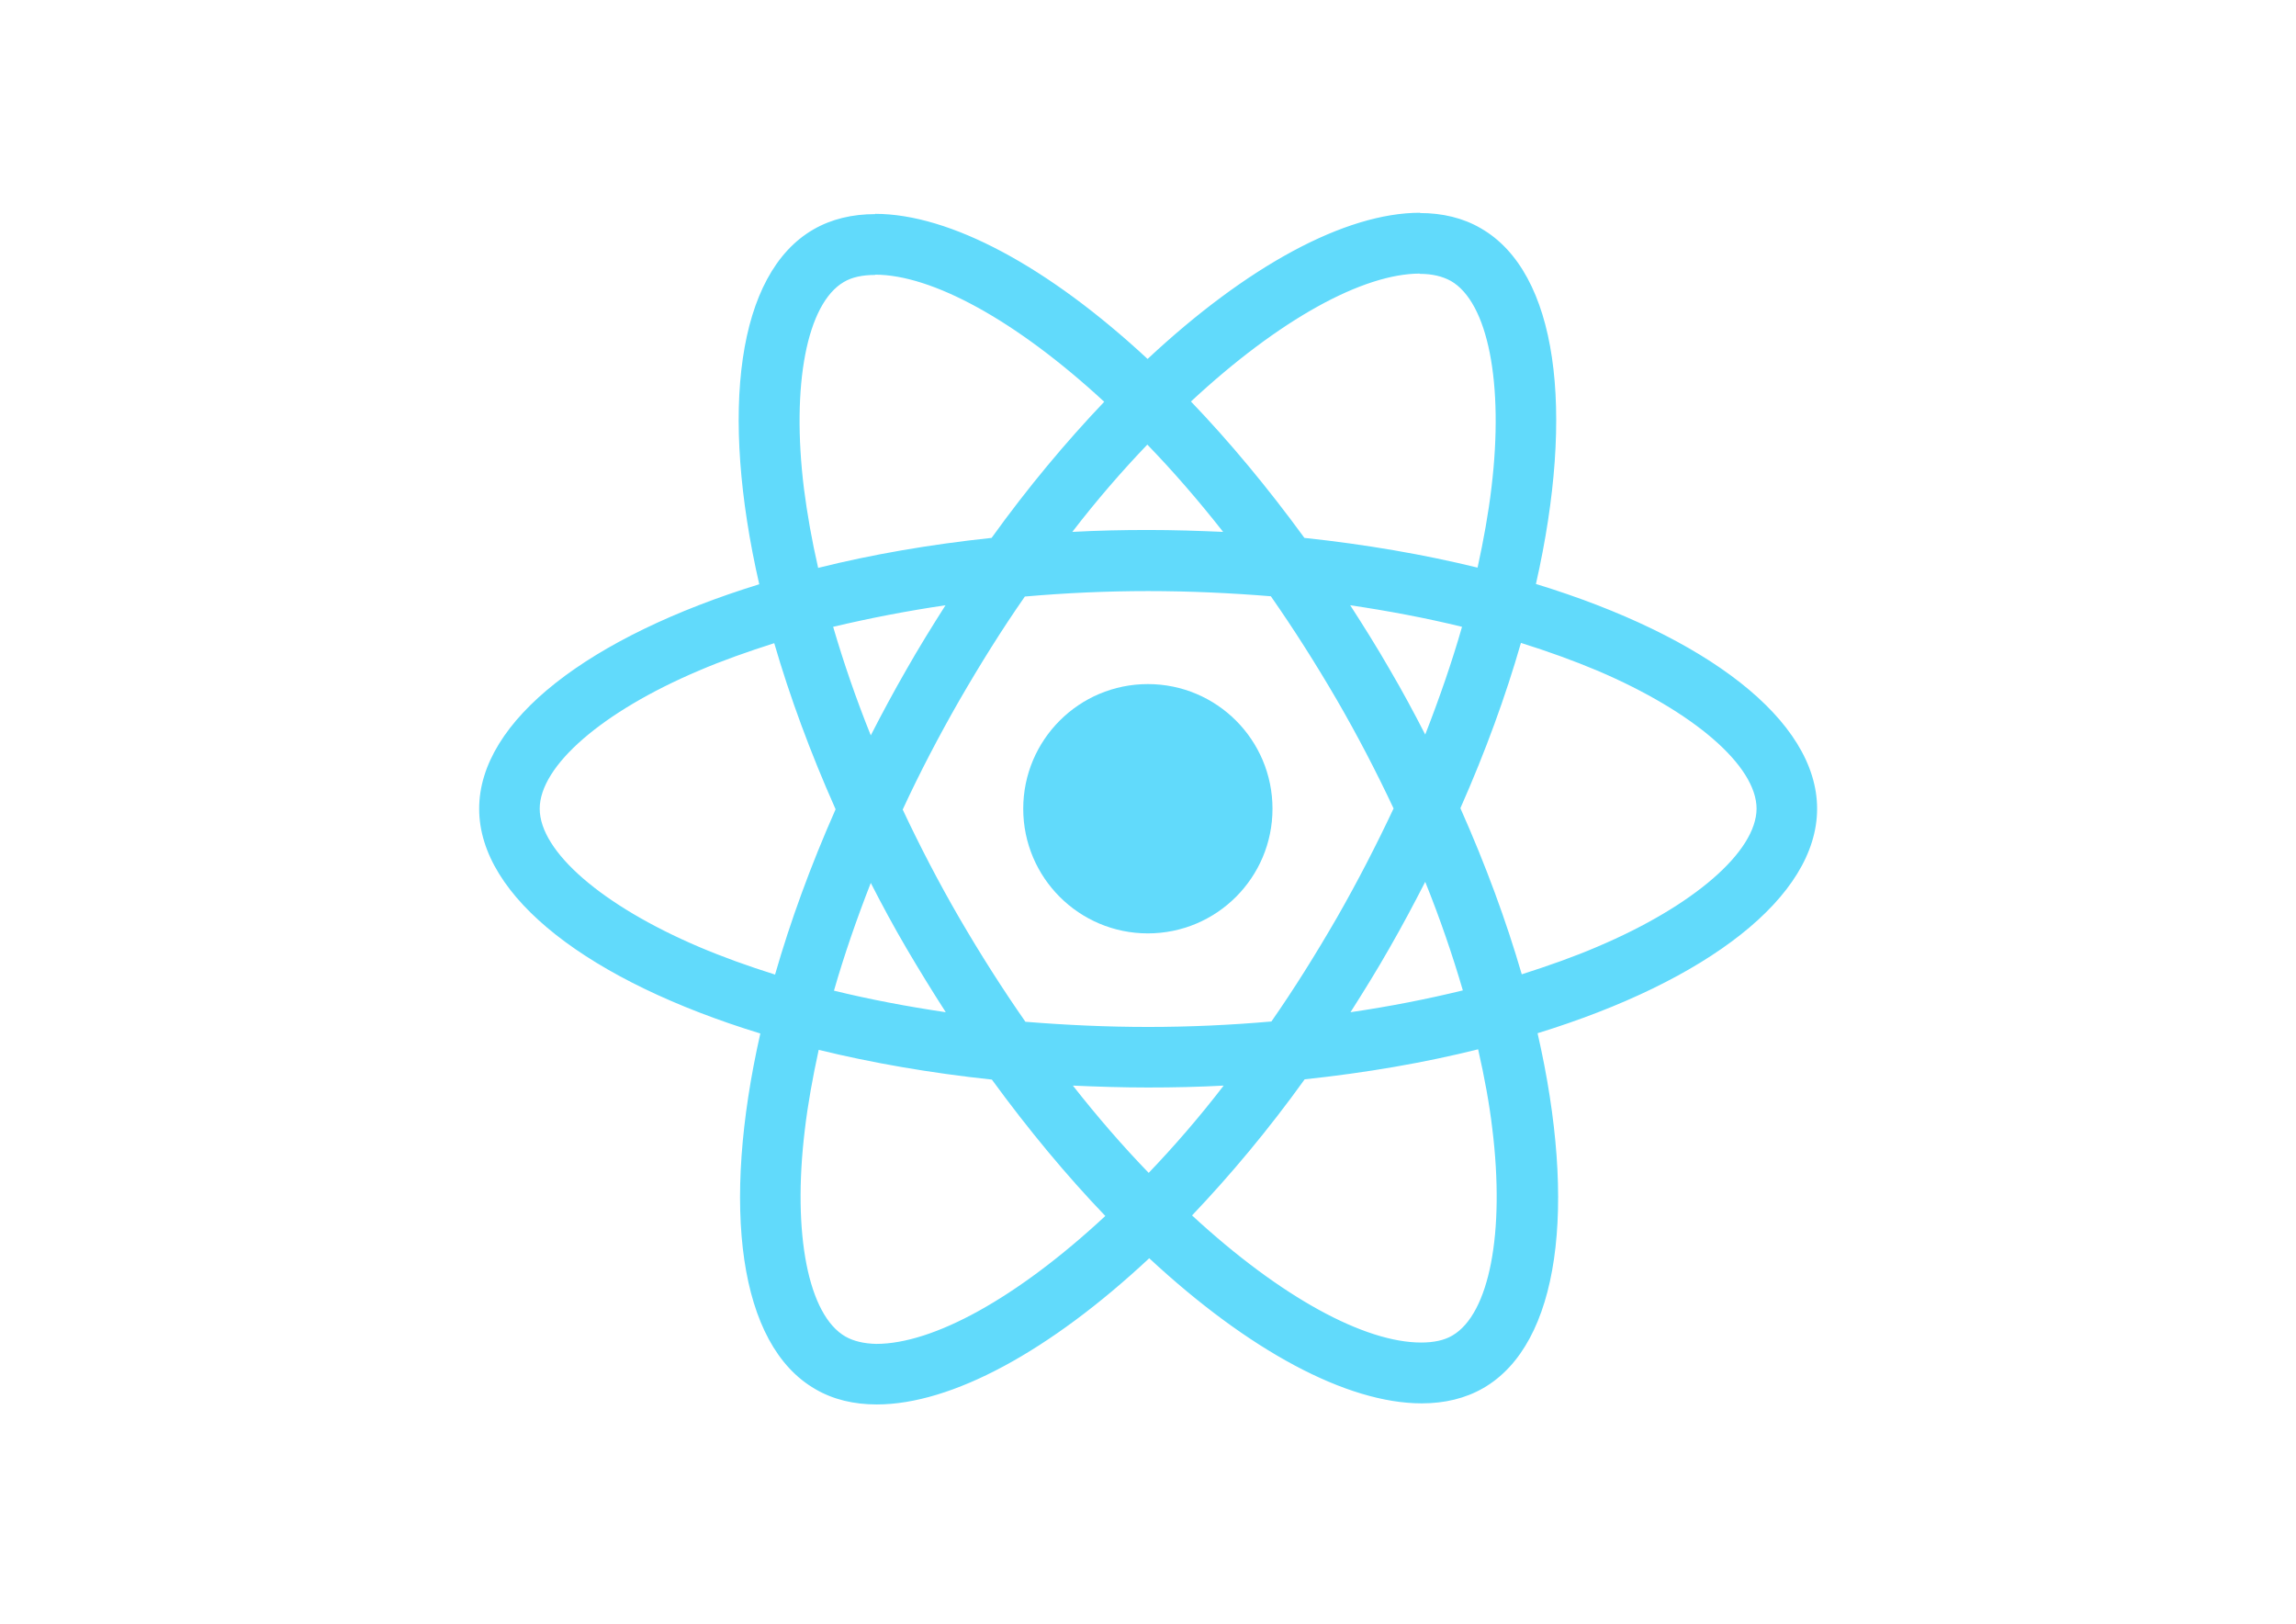
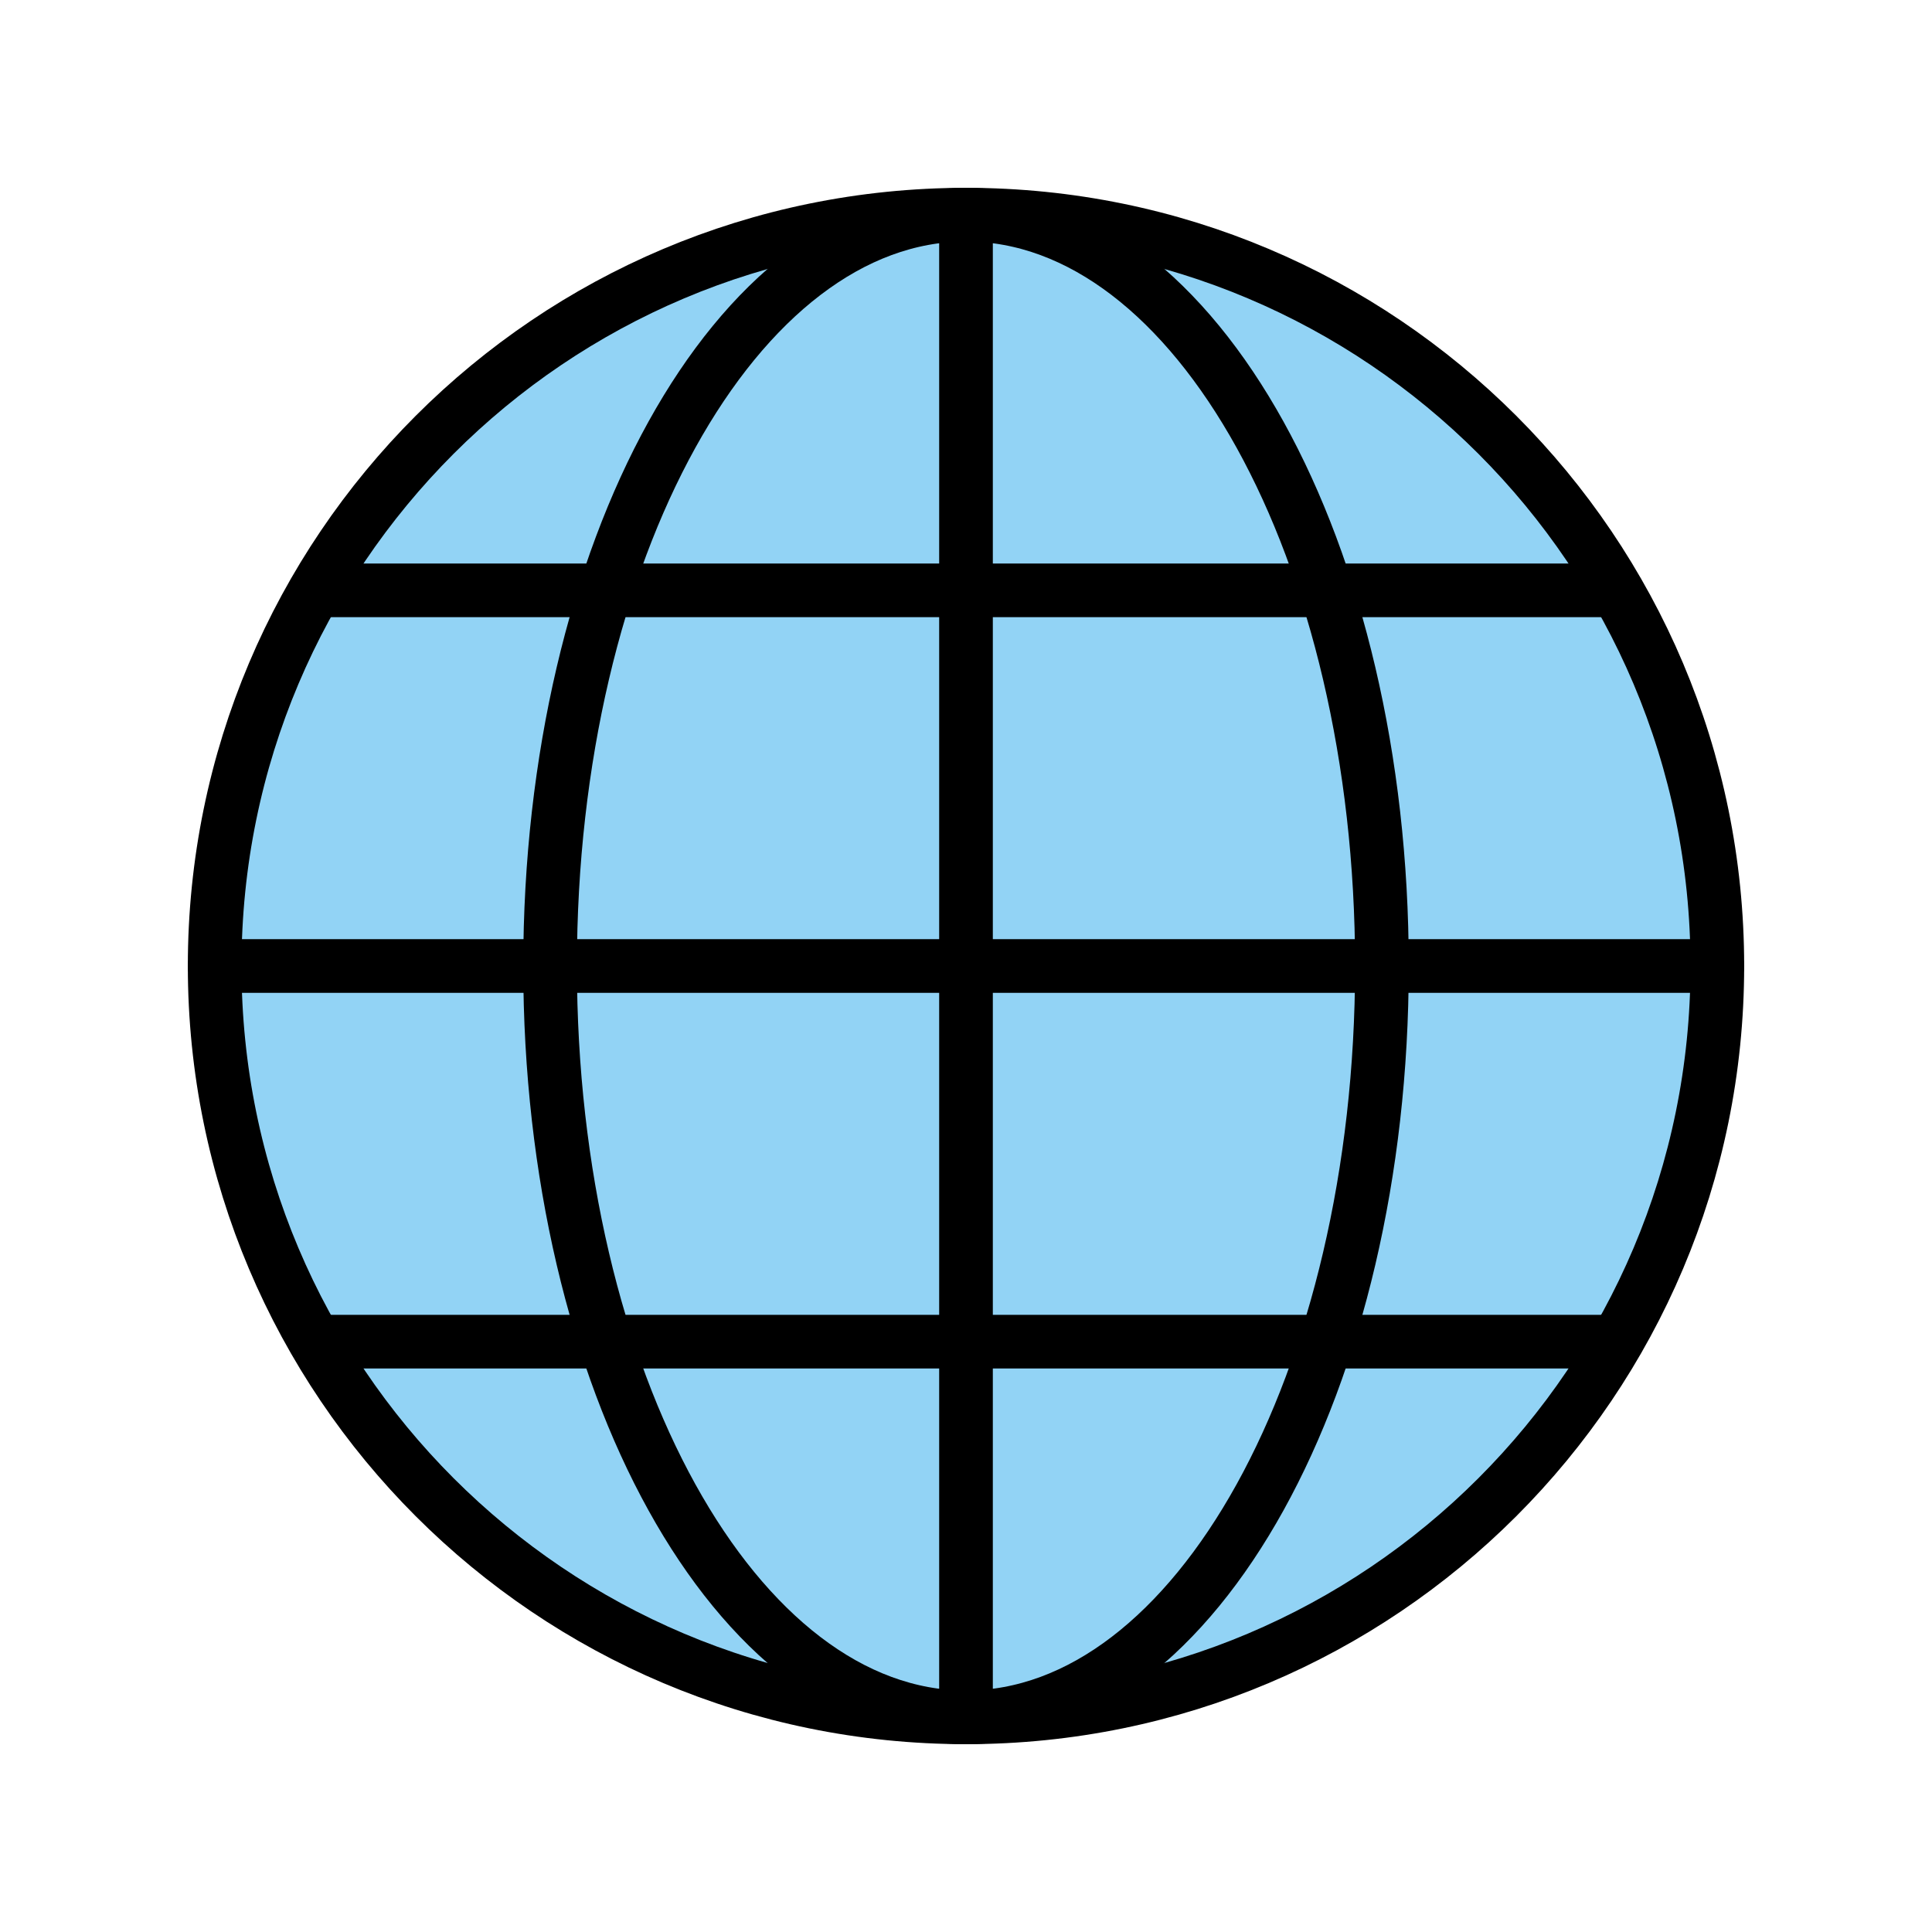
- <svg xmlns="http://www.w3.org/2000/svg" viewBox="0 0 841.9 595.3">
-   <g fill="#61DAFB">
-     <path d="M666.3 296.5c0-32.5-40.7-63.3-103.1-82.4 14.4-63.6 8-114.2-20.2-130.4-6.5-3.8-14.1-5.6-22.4-5.6v22.3c4.6 0 8.3.9 11.4 2.6 13.6 7.8 19.5 37.5 14.9 75.7-1.1 9.4-2.9 19.3-5.1 29.4-19.6-4.8-41-8.5-63.5-10.9-13.5-18.5-27.5-35.3-41.6-50 32.6-30.3 63.2-46.9 84-46.9V78c-27.5 0-63.5 19.6-99.9 53.6-36.4-33.8-72.4-53.2-99.9-53.2v22.3c20.7 0 51.4 16.5 84 46.6-14 14.7-28 31.4-41.3 49.9-22.6 2.4-44 6.1-63.6 11-2.3-10-4-19.7-5.2-29-4.7-38.2 1.1-67.9 14.6-75.8 3-1.8 6.9-2.6 11.5-2.6V78.5c-8.4 0-16 1.8-22.6 5.6-28.1 16.2-34.4 66.7-19.9 130.1-62.2 19.2-102.7 49.9-102.7 82.3 0 32.5 40.7 63.3 103.1 82.4-14.4 63.6-8 114.2 20.2 130.4 6.5 3.8 14.1 5.6 22.5 5.6 27.5 0 63.5-19.6 99.9-53.6 36.4 33.8 72.4 53.2 99.9 53.2 8.4 0 16-1.8 22.6-5.6 28.1-16.2 34.4-66.7 19.9-130.1 62-19.1 102.5-49.9 102.5-82.3zm-130.2-66.7c-3.7 12.9-8.3 26.2-13.5 39.5-4.1-8-8.4-16-13.1-24-4.6-8-9.5-15.8-14.4-23.4 14.2 2.1 27.9 4.7 41 7.9zm-45.8 106.5c-7.8 13.5-15.8 26.3-24.1 38.2-14.9 1.3-30 2-45.2 2-15.1 0-30.2-.7-45-1.9-8.3-11.9-16.4-24.6-24.2-38-7.6-13.1-14.5-26.4-20.8-39.8 6.2-13.4 13.2-26.8 20.7-39.9 7.8-13.5 15.8-26.3 24.1-38.2 14.9-1.3 30-2 45.2-2 15.1 0 30.2.7 45 1.9 8.3 11.9 16.4 24.6 24.2 38 7.6 13.1 14.5 26.4 20.8 39.8-6.3 13.4-13.2 26.8-20.7 39.9zm32.3-13c5.4 13.4 10 26.8 13.8 39.8-13.1 3.2-26.9 5.9-41.2 8 4.9-7.7 9.8-15.6 14.4-23.7 4.6-8 8.9-16.1 13-24.1zM421.2 430c-9.3-9.6-18.6-20.3-27.8-32 9 .4 18.2.7 27.5.7 9.4 0 18.7-.2 27.8-.7-9 11.7-18.3 22.4-27.5 32zm-74.4-58.9c-14.2-2.1-27.9-4.7-41-7.9 3.7-12.9 8.3-26.2 13.5-39.5 4.1 8 8.4 16 13.1 24 4.7 8 9.5 15.8 14.4 23.4zM420.7 163c9.3 9.6 18.6 20.3 27.8 32-9-.4-18.2-.7-27.5-.7-9.4 0-18.7.2-27.8.7 9-11.7 18.3-22.4 27.5-32zm-74 58.9c-4.9 7.7-9.8 15.6-14.4 23.7-4.6 8-8.9 16-13 24-5.4-13.4-10-26.8-13.8-39.8 13.1-3.1 26.9-5.8 41.2-7.9zm-90.5 125.2c-35.4-15.1-58.3-34.9-58.3-50.6 0-15.7 22.9-35.6 58.3-50.6 8.6-3.7 18-7 27.7-10.1 5.7 19.6 13.2 40 22.5 60.9-9.2 20.8-16.6 41.1-22.2 60.6-9.9-3.1-19.3-6.5-28-10.2zM310 490c-13.6-7.8-19.5-37.5-14.9-75.7 1.1-9.4 2.9-19.3 5.1-29.4 19.6 4.8 41 8.5 63.5 10.9 13.5 18.5 27.5 35.3 41.6 50-32.6 30.3-63.2 46.9-84 46.9-4.5-.1-8.3-1-11.3-2.7zm237.2-76.2c4.7 38.2-1.1 67.9-14.6 75.8-3 1.8-6.9 2.6-11.5 2.6-20.7 0-51.4-16.5-84-46.6 14-14.7 28-31.4 41.3-49.9 22.6-2.4 44-6.1 63.6-11 2.3 10.1 4.1 19.8 5.2 29.1zm38.5-66.7c-8.6 3.7-18 7-27.7 10.1-5.7-19.6-13.2-40-22.5-60.9 9.2-20.8 16.6-41.1 22.2-60.6 9.9 3.1 19.3 6.5 28.1 10.2 35.4 15.1 58.3 34.9 58.3 50.6-.1 15.7-23 35.6-58.4 50.6zM320.8 78.4z" />
-     <circle cx="420.9" cy="296.5" r="45.7" />
-     <path d="M520.5 78.1z" />
+ <svg xmlns="http://www.w3.org/2000/svg" id="emoji" viewBox="0 0 72 72">
+   <g id="color">
+     <circle cx="36" cy="36" r="28" fill="#92D3F5" stroke="none" stroke-linecap="round" stroke-linejoin="round" stroke-miterlimit="10" stroke-width="2" />
+   </g>
+   <g id="hair" />
+   <g id="skin" />
+   <g id="skin-shadow" />
+   <g id="line">
+     <circle cx="36" cy="36" r="28" fill="none" stroke="#000000" stroke-linecap="round" stroke-linejoin="round" stroke-miterlimit="10" stroke-width="2" />
+     <path fill="none" stroke="#000000" stroke-linecap="round" stroke-linejoin="round" stroke-miterlimit="10" stroke-width="2" d="M36,8v56c-8.56,0-15.5-12.536-15.5-28S27.44,8,36,8c8.56,0,15.5,12.536,15.5,28S44.56,64,36,64" />
+     <line x1="64" x2="8" y1="36" y2="36" fill="none" stroke="#000000" stroke-linecap="round" stroke-linejoin="round" stroke-miterlimit="10" stroke-width="2" />
+     <line x1="60" x2="12" y1="22" y2="22" fill="none" stroke="#000000" stroke-linecap="round" stroke-linejoin="round" stroke-miterlimit="10" stroke-width="2" />
+     <line x1="60" x2="12" y1="50" y2="50" fill="none" stroke="#000000" stroke-linecap="round" stroke-linejoin="round" stroke-miterlimit="10" stroke-width="2" />
  </g>
</svg>
